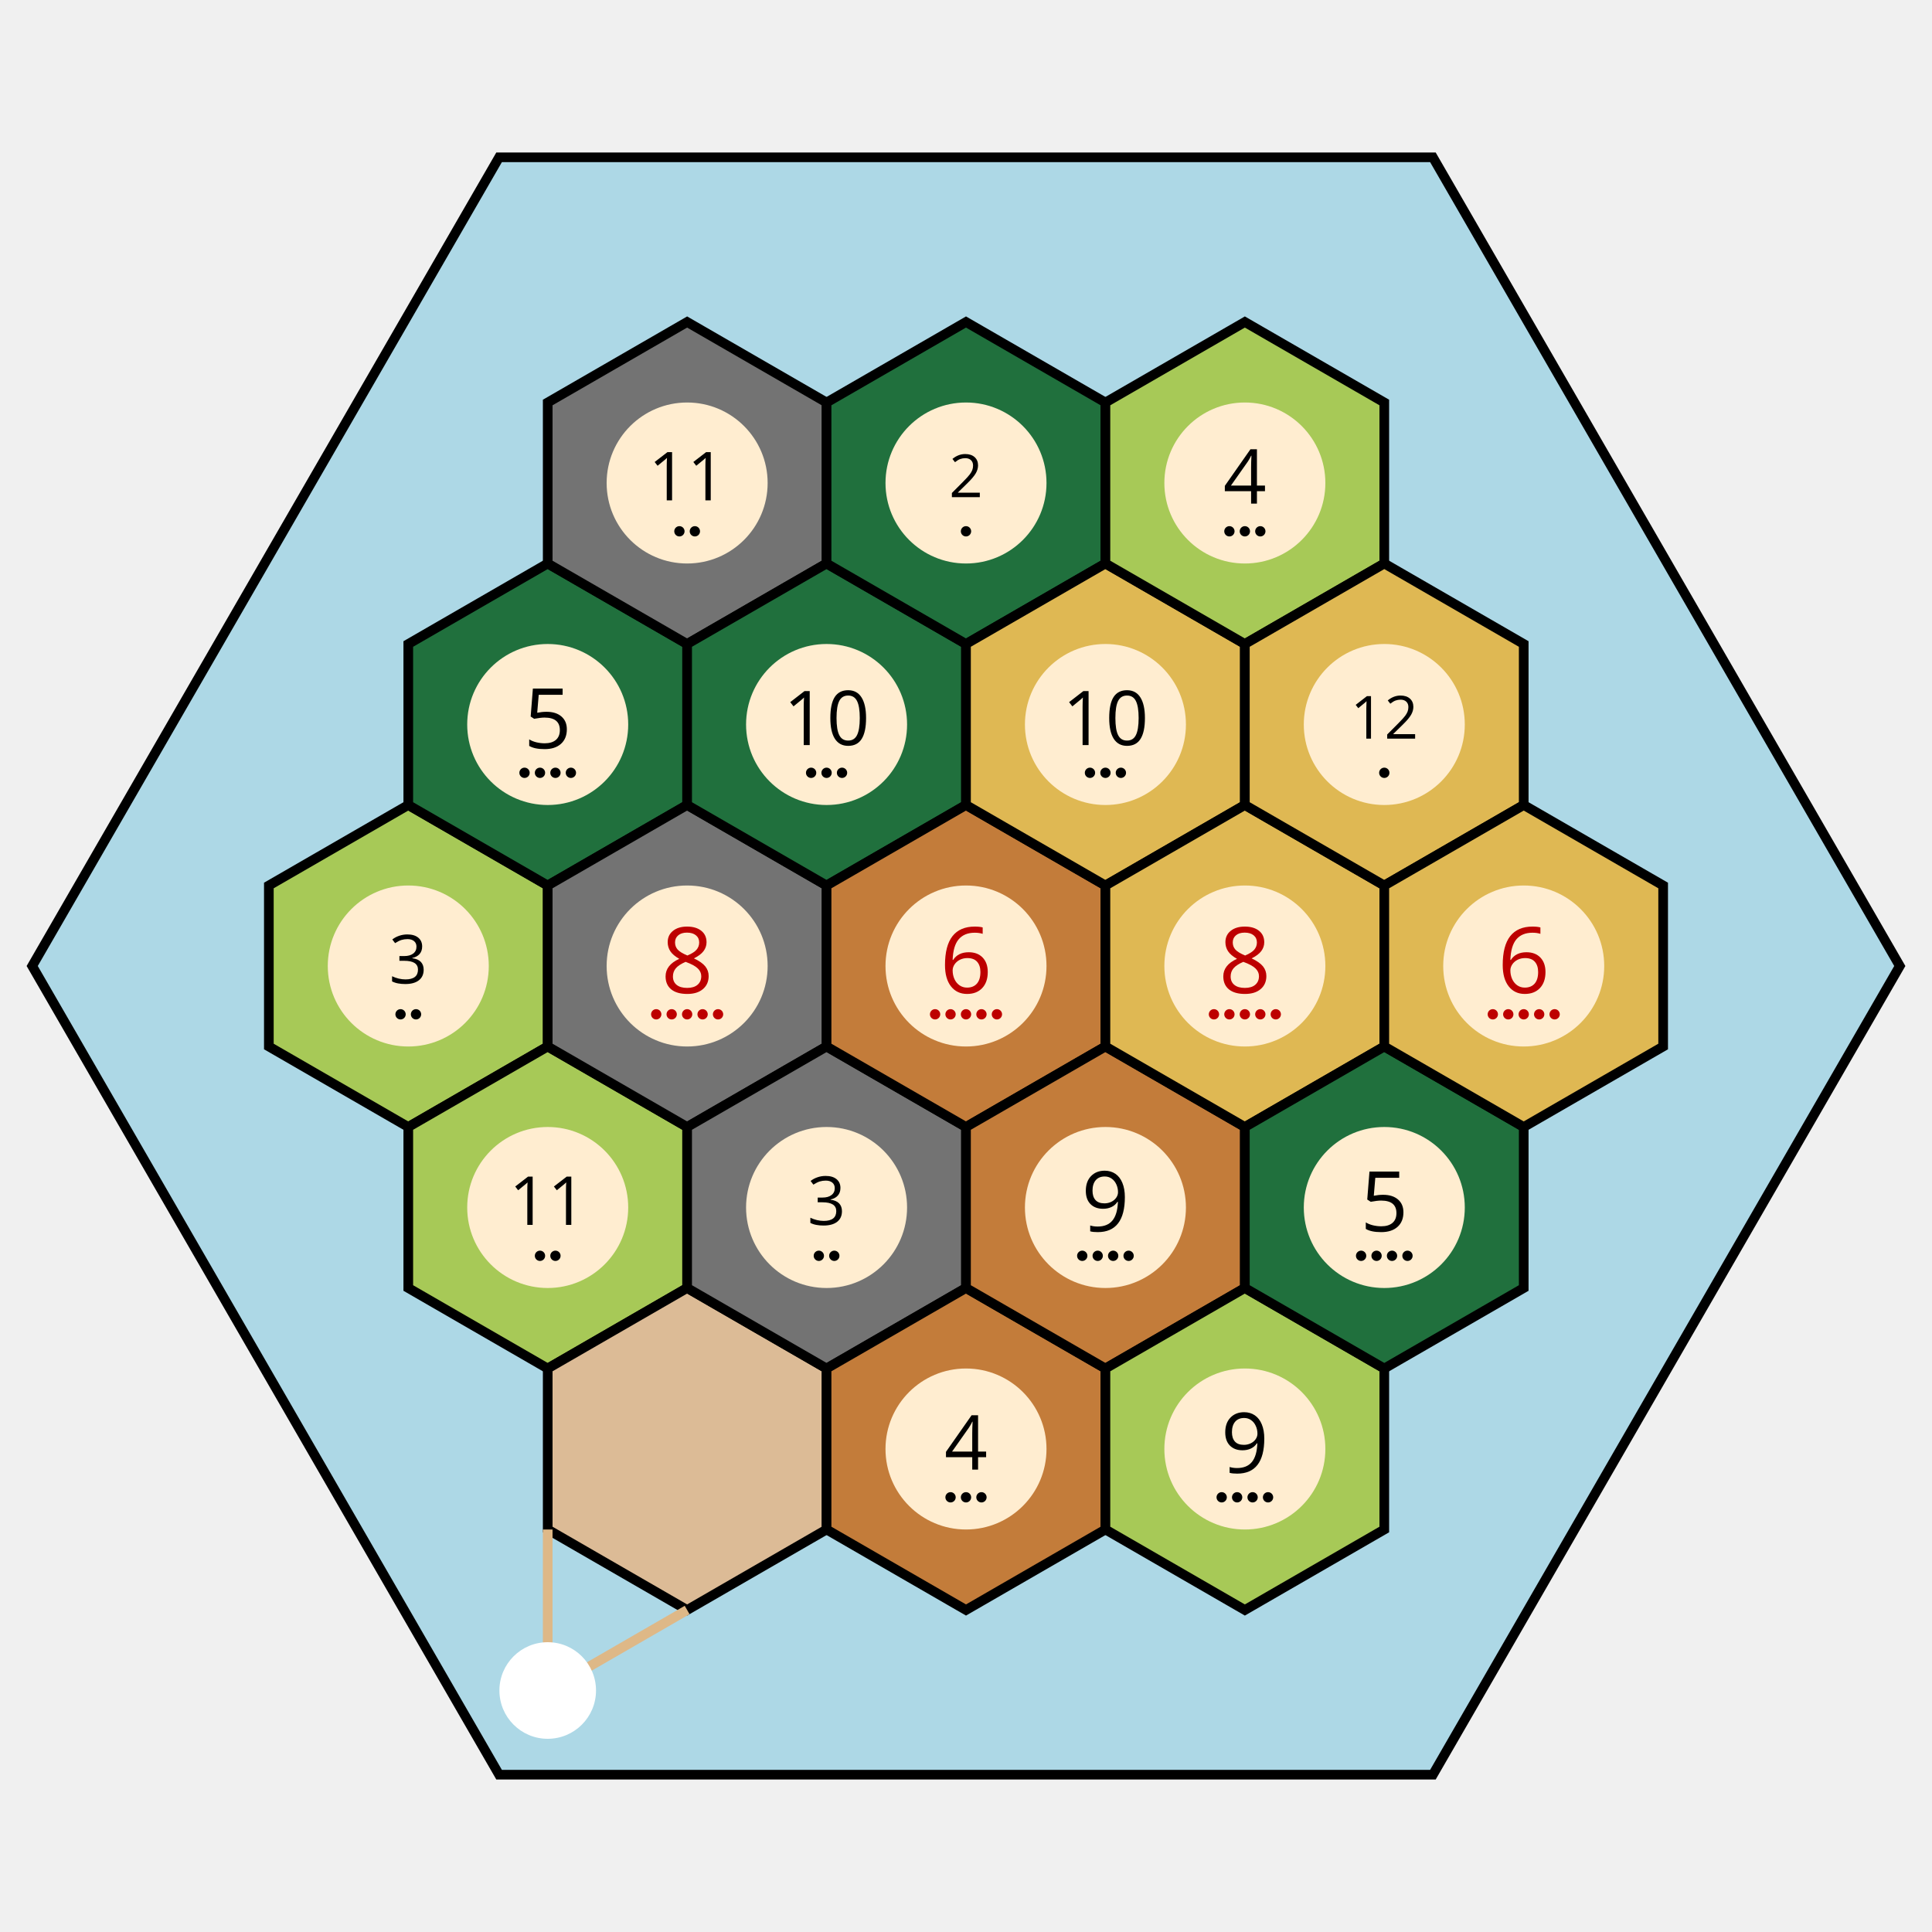
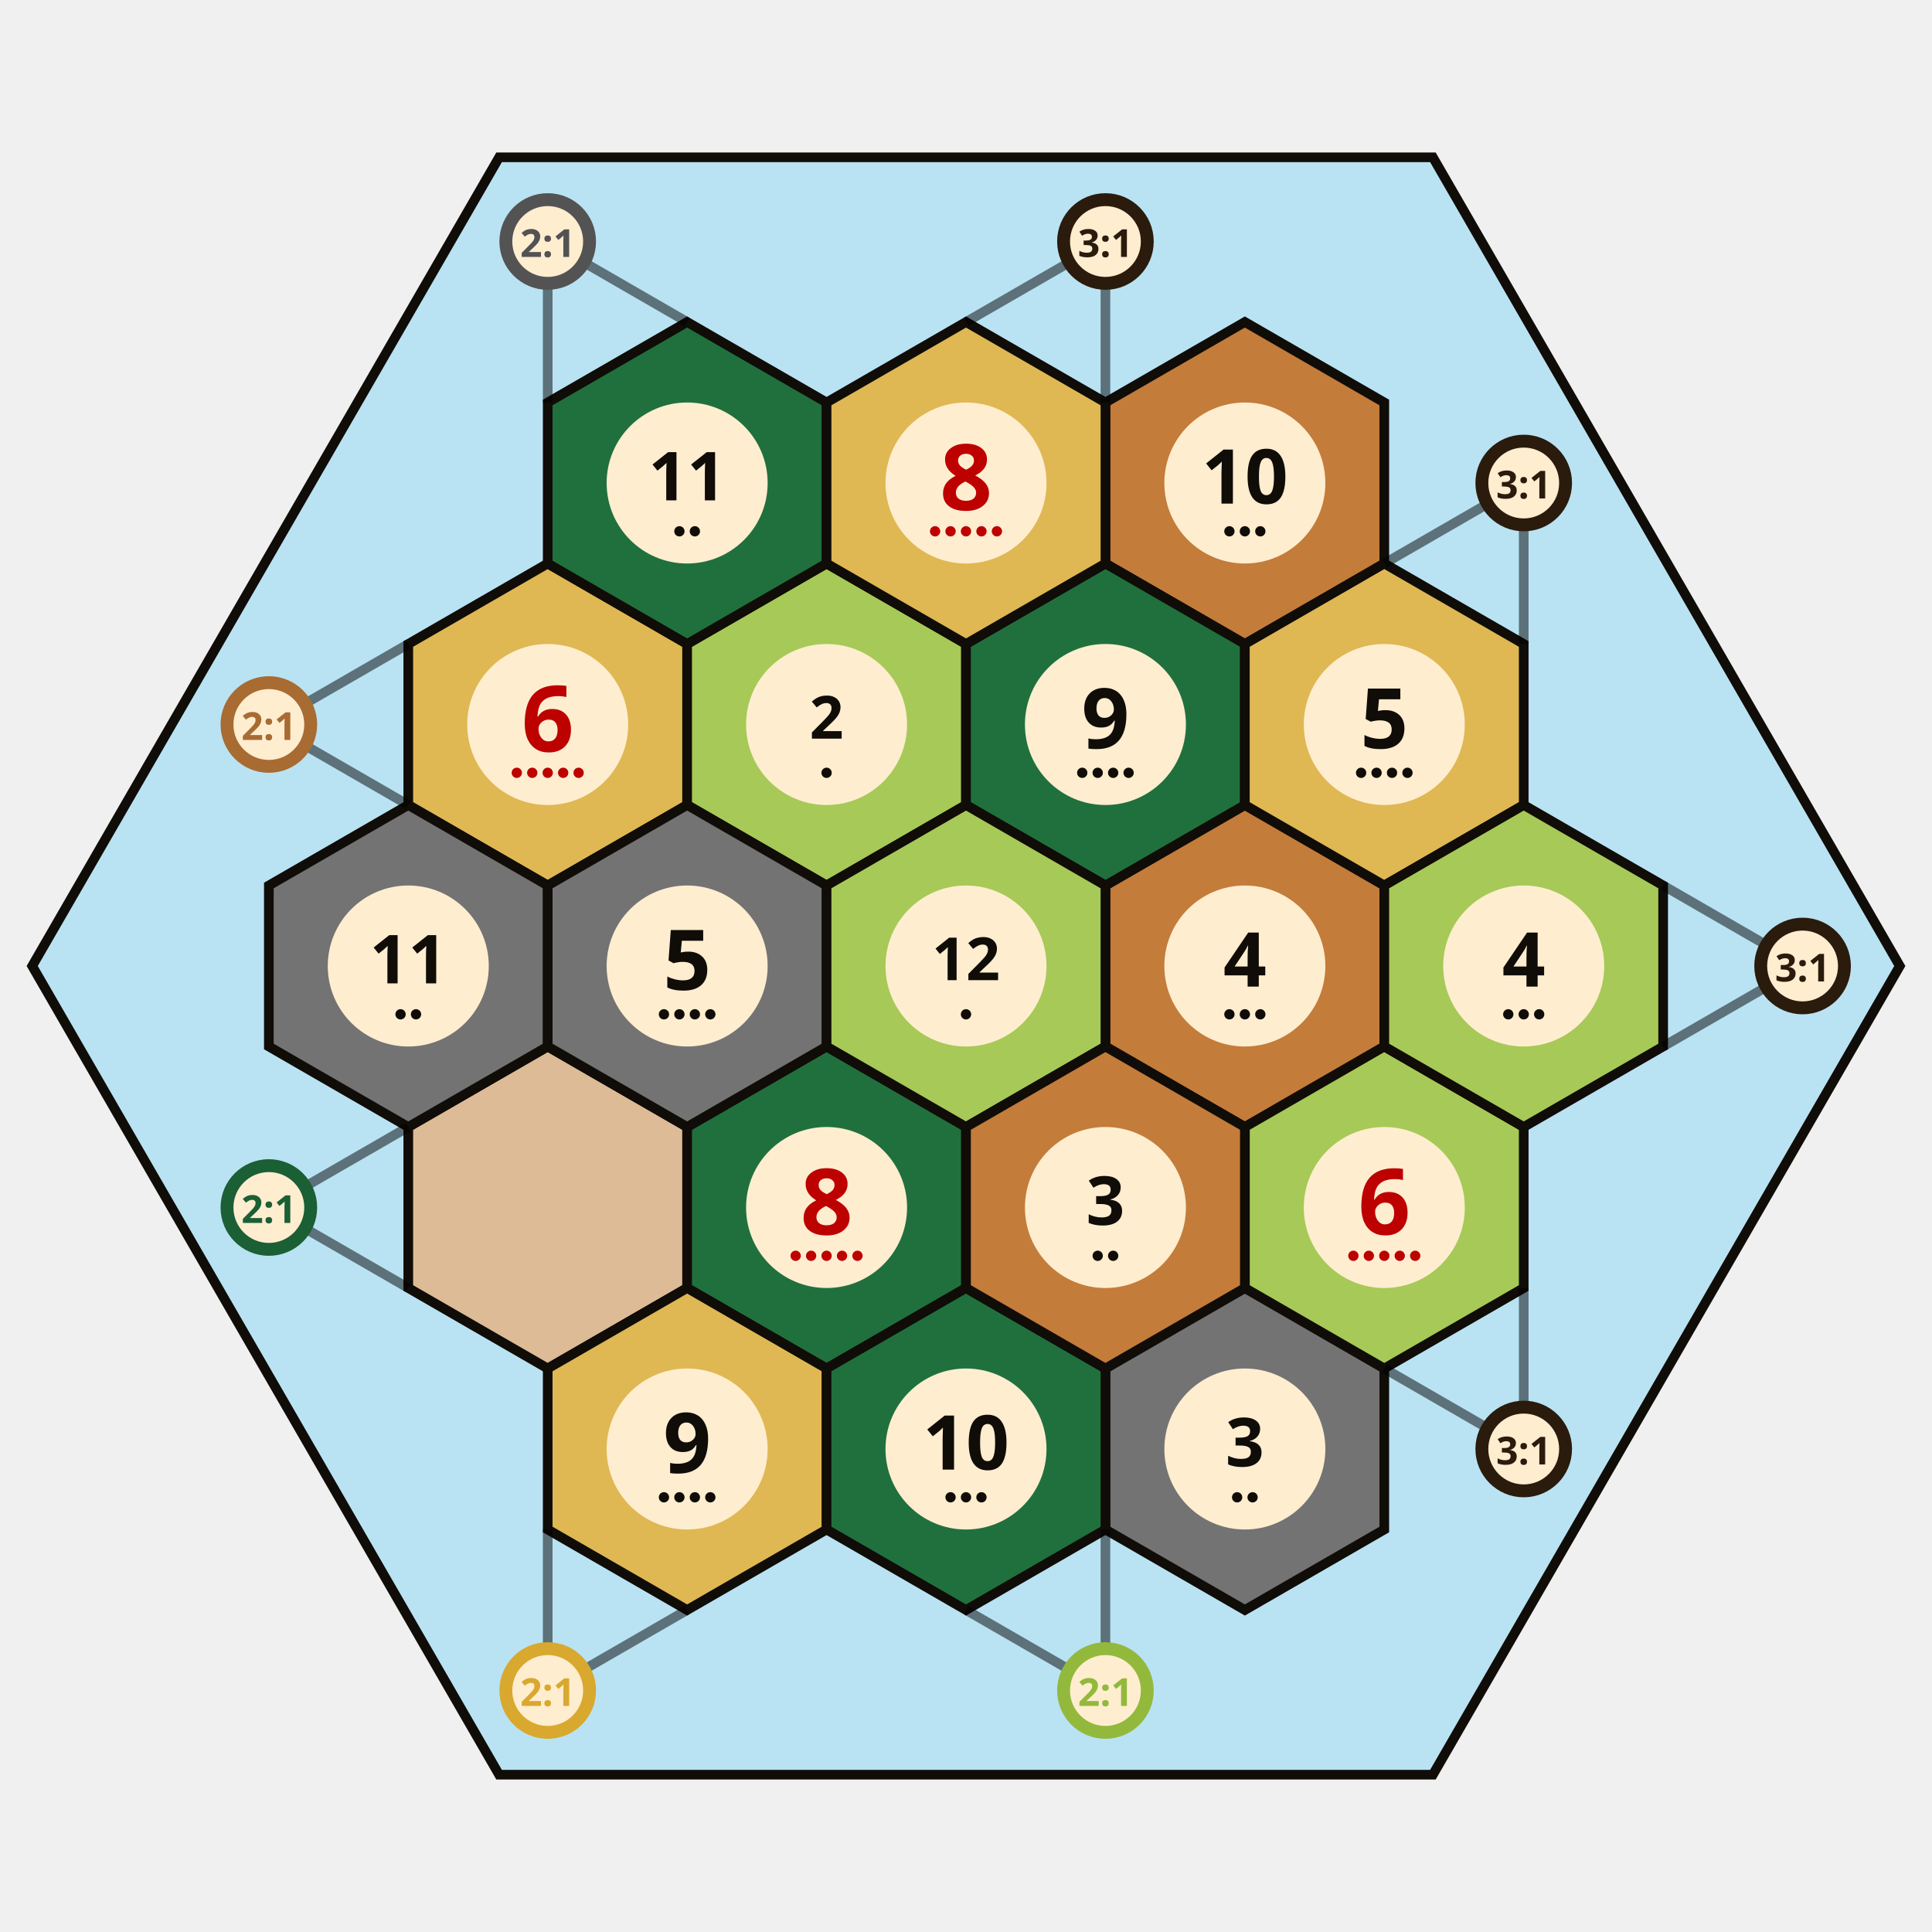
<svg xmlns="http://www.w3.org/2000/svg" width="600" height="600" viewBox="-300.0 -300.0 600 600">
  <defs>
</defs>
-   <path d="M-145,-251.147 L-290.0,-4.263256414560601e-14 L-145,251.147 L145,251.147 L290.0,1.8474111129762605e-13 L145,-251.147 Z" fill="lightblue" stroke="black" stroke-width="3" />
-   <path d="M-173.205,-50.0 L-216.506,-25 L-216.506,25 L-173.205,50.0 L-129.904,25 L-129.904,-25 Z" fill="#a7c957" stroke="black" stroke-width="3" coords="(-2, 0)" />
-   <path d="M-129.904,-125.0 L-173.205,-100.0 L-173.205,-50 L-129.904,-25.0 L-86.603,-50 L-86.603,-100 Z" fill="#20703D" stroke="black" stroke-width="3" coords="(-2, 1)" />
-   <path d="M-86.603,-200.0 L-129.904,-175.0 L-129.904,-125 L-86.603,-100.0 L-43.301,-125 L-43.301,-175 Z" fill="#737373" stroke="black" stroke-width="3" coords="(-2, 2)" />
-   <path d="M-129.904,25.0 L-173.205,50 L-173.205,100 L-129.904,125.0 L-86.603,100 L-86.603,50 Z" fill="#a7c957" stroke="black" stroke-width="3" coords="(-1, -1)" />
-   <path d="M-86.603,-50.0 L-129.904,-25 L-129.904,25 L-86.603,50.0 L-43.301,25 L-43.301,-25 Z" fill="#737373" stroke="black" stroke-width="3" coords="(-1, 0)" />
-   <path d="M-43.301,-125.0 L-86.603,-100.0 L-86.603,-50 L-43.301,-25.0 L-1.4210854715202004e-14,-50 L2.1316282072803006e-14,-100 Z" fill="#20703D" stroke="black" stroke-width="3" coords="(-1, 1)" />
-   <path d="M0.0,-200.0 L-43.301,-175.0 L-43.301,-125 L-6.123233995736766e-15,-100.0 L43.301,-125 L43.301,-175 Z" fill="#20703D" stroke="black" stroke-width="3" coords="(-1, 2)" />
-   <path d="M-86.603,100.0 L-129.904,125.0 L-129.904,175.0 L-86.603,200.0 L-43.301,175 L-43.301,125 Z" fill="#DCBB96" stroke="black" stroke-width="3" coords="(0, -2)" />
-   <path d="M-43.301,25.0 L-86.603,50 L-86.603,100 L-43.301,125.0 L-1.4210854715202004e-14,100 L2.1316282072803006e-14,50 Z" fill="#737373" stroke="black" stroke-width="3" coords="(0, -1)" />
-   <path d="M0.0,-50.0 L-43.301,-25 L-43.301,25 L-6.123233995736766e-15,50.0 L43.301,25 L43.301,-25 Z" fill="#C37C3A" stroke="black" stroke-width="3" coords="(0, 0)" />
-   <path d="M43.301,-125.0 L0.0,-100.0 L-7.105427357601002e-15,-50 L43.301,-25.0 L86.603,-50 L86.603,-100 Z" fill="#DFB853" stroke="black" stroke-width="3" coords="(0, 1)" />
-   <path d="M86.603,-200.0 L43.301,-175.0 L43.301,-125 L86.603,-100.0 L129.904,-125 L129.904,-175 Z" fill="#a7c957" stroke="black" stroke-width="3" coords="(0, 2)" />
-   <path d="M0.0,100.0 L-43.301,125.0 L-43.301,175.0 L-6.123233995736766e-15,200.0 L43.301,175 L43.301,125 Z" fill="#C37C3A" stroke="black" stroke-width="3" coords="(1, -2)" />
-   <path d="M43.301,25.0 L0.0,50 L-7.105427357601002e-15,100 L43.301,125.0 L86.603,100 L86.603,50 Z" fill="#C37C3A" stroke="black" stroke-width="3" coords="(1, -1)" />
-   <path d="M86.603,-50.0 L43.301,-25 L43.301,25 L86.603,50.0 L129.904,25 L129.904,-25 Z" fill="#DFB853" stroke="black" stroke-width="3" coords="(1, 0)" />
-   <path d="M129.904,-125.0 L86.603,-100.0 L86.603,-50 L129.904,-25.0 L173.205,-50 L173.205,-100 Z" fill="#DFB853" stroke="black" stroke-width="3" coords="(1, 1)" />
-   <path d="M86.603,100.0 L43.301,125.0 L43.301,175.0 L86.603,200.0 L129.904,175 L129.904,125 Z" fill="#a7c957" stroke="black" stroke-width="3" coords="(2, -2)" />
-   <path d="M129.904,25.0 L86.603,50 L86.603,100 L129.904,125.0 L173.205,100 L173.205,50 Z" fill="#20703D" stroke="black" stroke-width="3" coords="(2, -1)" />
-   <path d="M173.205,-50.0 L129.904,-25 L129.904,25 L173.205,50.0 L216.506,25 L216.506,-25 Z" fill="#DFB853" stroke="black" stroke-width="3" coords="(2, 0)" />
+   <path d="M-145,-251.147 L-290.0,-4.263256414560601e-14 L-145,251.147 L145,251.147 L290.0,1.8474111129762605e-13 L145,-251.147 Z" fill="#B9E3F3" stroke="#100C08" stroke-width="3" />
+   <path d="M86.603,-200.0 L43.301,-175.0 L43.301,-125 L86.603,-100.0 L129.904,-125 L129.904,-175 Z" fill="#C37C3A" stroke="#100C08" stroke-width="3" coords="(0, 2)" />
+   <path d="M86.603,-50.0 L43.301,-25 L43.301,25 L86.603,50.0 L129.904,25 L129.904,-25 Z" fill="#C37C3A" stroke="#100C08" stroke-width="3" coords="(1, 0)" />
+   <path d="M-129.904,25.0 L-173.205,50 L-173.205,100 L-129.904,125.0 L-86.603,100 L-86.603,50 Z" fill="#DCBB96" stroke="#100C08" stroke-width="3" coords="(-1, -1)" />
+   <path d="M-129.904,-125.0 L-173.205,-100.0 L-173.205,-50 L-129.904,-25.0 L-86.603,-50 L-86.603,-100 Z" fill="#DFB853" stroke="#100C08" stroke-width="3" coords="(-2, 1)" />
+   <path d="M-43.301,-125.0 L-86.603,-100.0 L-86.603,-50 L-43.301,-25.0 L-1.4210854715202004e-14,-50 L2.1316282072803006e-14,-100 Z" fill="#a7c957" stroke="#100C08" stroke-width="3" coords="(-1, 1)" />
+   <path d="M-43.301,25.0 L-86.603,50 L-86.603,100 L-43.301,125.0 L-1.4210854715202004e-14,100 L2.1316282072803006e-14,50 Z" fill="#20703D" stroke="#100C08" stroke-width="3" coords="(0, -1)" />
+   <path d="M-86.603,100.0 L-129.904,125.0 L-129.904,175.0 L-86.603,200.0 L-43.301,175 L-43.301,125 Z" fill="#DFB853" stroke="#100C08" stroke-width="3" coords="(0, -2)" />
+   <path d="M43.301,-125.0 L0.0,-100.0 L-7.105427357601002e-15,-50 L43.301,-25.0 L86.603,-50 L86.603,-100 Z" fill="#20703D" stroke="#100C08" stroke-width="3" coords="(0, 1)" />
+   <path d="M86.603,100.0 L43.301,125.0 L43.301,175.0 L86.603,200.0 L129.904,175 L129.904,125 Z" fill="#737373" stroke="#100C08" stroke-width="3" coords="(2, -2)" />
+   <path d="M129.904,25.0 L86.603,50 L86.603,100 L129.904,125.0 L173.205,100 L173.205,50 Z" fill="#a7c957" stroke="#100C08" stroke-width="3" coords="(2, -1)" />
+   <path d="M-173.205,-50.0 L-216.506,-25 L-216.506,25 L-173.205,50.0 L-129.904,25 L-129.904,-25 Z" fill="#737373" stroke="#100C08" stroke-width="3" coords="(-2, 0)" />
+   <path d="M-86.603,-50.0 L-129.904,-25 L-129.904,25 L-86.603,50.0 L-43.301,25 L-43.301,-25 Z" fill="#737373" stroke="#100C08" stroke-width="3" coords="(-1, 0)" />
+   <path d="M-86.603,-200.0 L-129.904,-175.0 L-129.904,-125 L-86.603,-100.0 L-43.301,-125 L-43.301,-175 Z" fill="#20703D" stroke="#100C08" stroke-width="3" coords="(-2, 2)" />
+   <path d="M0.0,-50.0 L-43.301,-25 L-43.301,25 L-6.123233995736766e-15,50.0 L43.301,25 L43.301,-25 Z" fill="#a7c957" stroke="#100C08" stroke-width="3" coords="(0, 0)" />
+   <path d="M129.904,-125.0 L86.603,-100.0 L86.603,-50 L129.904,-25.0 L173.205,-50 L173.205,-100 Z" fill="#DFB853" stroke="#100C08" stroke-width="3" coords="(1, 1)" />
+   <path d="M173.205,-50.0 L129.904,-25 L129.904,25 L173.205,50.0 L216.506,25 L216.506,-25 Z" fill="#a7c957" stroke="#100C08" stroke-width="3" coords="(2, 0)" />
+   <path d="M0.0,100.0 L-43.301,125.0 L-43.301,175.0 L-6.123233995736766e-15,200.0 L43.301,175 L43.301,125 Z" fill="#20703D" stroke="#100C08" stroke-width="3" coords="(1, -2)" />
+   <path d="M43.301,25.0 L0.0,50 L-7.105427357601002e-15,100 L43.301,125.0 L86.603,100 L86.603,50 Z" fill="#C37C3A" stroke="#100C08" stroke-width="3" coords="(1, -1)" />
+   <path d="M0.0,-200.0 L-43.301,-175.0 L-43.301,-125 L-6.123233995736766e-15,-100.0 L43.301,-125 L43.301,-175 Z" fill="#DFB853" stroke="#100C08" stroke-width="3" coords="(-1, 2)" />
+   <path d="M-173.205,50.0 L-216.506,75.0" stroke="black" stroke-width="3" stroke-opacity="0.5" />
+   <path d="M-173.205,100.0 L-216.506,75.0" stroke="black" stroke-width="3" stroke-opacity="0.5" />
+   <path d="M-7.105427357601002e-15,200.0 L43.301,225.0" stroke="black" stroke-width="3" stroke-opacity="0.5" />
+   <path d="M43.301,175.0 L43.301,225.0" stroke="black" stroke-width="3" stroke-opacity="0.5" />
+   <path d="M-129.904,175.0 L-129.904,225.0" stroke="black" stroke-width="3" stroke-opacity="0.5" />
+   <path d="M-86.603,200.0 L-129.904,225.0" stroke="black" stroke-width="3" stroke-opacity="0.5" />
+   <path d="M129.904,125.0 L173.205,150.0" stroke="black" stroke-width="3" stroke-opacity="0.5" />
+   <path d="M173.205,100.0 L173.205,150.0" stroke="black" stroke-width="3" stroke-opacity="0.5" />
+   <path d="M43.301,-175.0 L43.301,-225.0" stroke="black" stroke-width="3" stroke-opacity="0.5" />
+   <path d="M7.105427357601002e-15,-200.0 L43.301,-225.0" stroke="black" stroke-width="3" stroke-opacity="0.5" />
+   <path d="M216.506,25.0 L259.808,-4.263256414560601e-14" stroke="black" stroke-width="3" stroke-opacity="0.5" />
+   <path d="M216.506,-25.0 L259.808,-4.263256414560601e-14" stroke="black" stroke-width="3" stroke-opacity="0.5" />
+   <path d="M173.205,-100.0 L173.205,-150.0" stroke="black" stroke-width="3" stroke-opacity="0.5" />
+   <path d="M129.904,-125.0 L173.205,-150.0" stroke="black" stroke-width="3" stroke-opacity="0.5" />
+   <path d="M-86.603,-200.0 L-129.904,-225.0" stroke="black" stroke-width="3" stroke-opacity="0.5" />
+   <path d="M-129.904,-175.0 L-129.904,-225.0" stroke="black" stroke-width="3" stroke-opacity="0.5" />
+   <path d="M-173.205,-100.0 L-216.506,-75.0" stroke="black" stroke-width="3" stroke-opacity="0.5" />
+   <path d="M-173.205,-50.0 L-216.506,-75.0" stroke="black" stroke-width="3" stroke-opacity="0.5" />
+   <circle cx="86.603" cy="-150.0" r="25.0" fill="#FFEDD0" />
+   <circle cx="86.603" cy="-0.0" r="25.0" fill="#FFEDD0" />
+   <circle cx="-129.904" cy="-75.0" r="25.0" fill="#FFEDD0" />
+   <circle cx="-43.301" cy="-75.0" r="25.0" fill="#FFEDD0" />
+   <circle cx="-43.301" cy="75.0" r="25.0" fill="#FFEDD0" />
+   <circle cx="-86.603" cy="150.0" r="25.0" fill="#FFEDD0" />
+   <circle cx="43.301" cy="-75.0" r="25.0" fill="#FFEDD0" />
+   <circle cx="86.603" cy="150.0" r="25.0" fill="#FFEDD0" />
+   <circle cx="129.904" cy="75.0" r="25.0" fill="#FFEDD0" />
  <circle cx="-173.205" cy="-0.0" r="25.0" fill="#FFEDD0" />
-   <text x="-173.205" y="-3.0" font-size="21.0" font-family="Open Sans" fill="#000000" text-anchor="middle" dy="0.4em">3</text>
-   <circle cx="-170.805" cy="15.0" r="1.6" fill="#000000" />
-   <circle cx="-175.605" cy="15.0" r="1.6" fill="#000000" />
-   <circle cx="-129.904" cy="-75.0" r="25.0" fill="#FFEDD0" />
-   <text x="-129.904" y="-78.0" font-size="26.0" font-family="Open Sans" fill="#000000" text-anchor="middle" dy="0.4em">5</text>
-   <circle cx="-127.504" cy="-60.0" r="1.6" fill="#000000" />
-   <circle cx="-132.304" cy="-60.0" r="1.6" fill="#000000" />
-   <circle cx="-122.704" cy="-60.0" r="1.6" fill="#000000" />
-   <circle cx="-137.104" cy="-60.0" r="1.6" fill="#000000" />
+   <circle cx="-86.603" cy="-0.0" r="25.0" fill="#FFEDD0" />
  <circle cx="-86.603" cy="-150.0" r="25.0" fill="#FFEDD0" />
-   <text x="-86.603" y="-153.0" font-size="21.0" font-family="Open Sans" fill="#000000" text-anchor="middle" dy="0.4em">11</text>
-   <circle cx="-84.203" cy="-135.0" r="1.6" fill="#000000" />
-   <circle cx="-89.003" cy="-135.0" r="1.6" fill="#000000" />
-   <circle cx="-129.904" cy="75.0" r="25.0" fill="#FFEDD0" />
-   <text x="-129.904" y="72.0" font-size="21.0" font-family="Open Sans" fill="#000000" text-anchor="middle" dy="0.4em">11</text>
-   <circle cx="-127.504" cy="90.0" r="1.6" fill="#000000" />
-   <circle cx="-132.304" cy="90.0" r="1.6" fill="#000000" />
-   <circle cx="-86.603" cy="-0.0" r="25.0" fill="#FFEDD0" />
-   <text x="-86.603" y="-3.0" font-size="28.5" font-family="Open Sans" fill="#BD0000" text-anchor="middle" dy="0.4em">8</text>
-   <circle cx="-86.603" cy="15.0" r="1.6" fill="#BD0000" />
-   <circle cx="-81.803" cy="15.0" r="1.6" fill="#BD0000" />
-   <circle cx="-91.403" cy="15.0" r="1.6" fill="#BD0000" />
-   <circle cx="-77.003" cy="15.0" r="1.6" fill="#BD0000" />
-   <circle cx="-96.203" cy="15.0" r="1.6" fill="#BD0000" />
-   <circle cx="-43.301" cy="-75.0" r="25.0" fill="#FFEDD0" />
-   <text x="-43.301" y="-78.0" font-size="23.5" font-family="Open Sans" fill="#000000" text-anchor="middle" dy="0.4em">10</text>
-   <circle cx="-43.301" cy="-60.0" r="1.6" fill="#000000" />
-   <circle cx="-38.501" cy="-60.0" r="1.6" fill="#000000" />
-   <circle cx="-48.101" cy="-60.0" r="1.6" fill="#000000" />
+   <circle cx="0.0" cy="-0.0" r="25.0" fill="#FFEDD0" />
+   <circle cx="129.904" cy="-75.0" r="25.0" fill="#FFEDD0" />
+   <circle cx="173.205" cy="-0.0" r="25.0" fill="#FFEDD0" />
+   <circle cx="0.0" cy="150.0" r="25.0" fill="#FFEDD0" />
+   <circle cx="43.301" cy="75.0" r="25.0" fill="#FFEDD0" />
  <circle cx="0.0" cy="-150.0" r="25.0" fill="#FFEDD0" />
-   <text x="0.0" y="-153.0" font-size="18.5" font-family="Open Sans" fill="#000000" text-anchor="middle" dy="0.4em">2</text>
-   <circle cx="0.0" cy="-135.0" r="1.6" fill="#000000" />
-   <circle cx="-43.301" cy="75.0" r="25.0" fill="#FFEDD0" />
-   <text x="-43.301" y="72.0" font-size="21.0" font-family="Open Sans" fill="#000000" text-anchor="middle" dy="0.4em">3</text>
-   <circle cx="-40.901" cy="90.0" r="1.6" fill="#000000" />
-   <circle cx="-45.701" cy="90.0" r="1.6" fill="#000000" />
-   <circle cx="0.0" cy="-0.0" r="25.0" fill="#FFEDD0" />
-   <text x="0.0" y="-3.0" font-size="28.5" font-family="Open Sans" fill="#BD0000" text-anchor="middle" dy="0.4em">6</text>
-   <circle cx="0.0" cy="15.0" r="1.6" fill="#BD0000" />
-   <circle cx="4.8" cy="15.0" r="1.6" fill="#BD0000" />
-   <circle cx="-4.8" cy="15.0" r="1.6" fill="#BD0000" />
-   <circle cx="9.6" cy="15.0" r="1.6" fill="#BD0000" />
-   <circle cx="-9.6" cy="15.0" r="1.6" fill="#BD0000" />
-   <circle cx="43.301" cy="-75.0" r="25.0" fill="#FFEDD0" />
-   <text x="43.301" y="-78.0" font-size="23.5" font-family="Open Sans" fill="#000000" text-anchor="middle" dy="0.4em">10</text>
-   <circle cx="43.301" cy="-60.0" r="1.6" fill="#000000" />
-   <circle cx="48.101" cy="-60.0" r="1.6" fill="#000000" />
-   <circle cx="38.501" cy="-60.0" r="1.6" fill="#000000" />
-   <circle cx="86.603" cy="-150.0" r="25.0" fill="#FFEDD0" />
-   <text x="86.603" y="-153.0" font-size="23.5" font-family="Open Sans" fill="#000000" text-anchor="middle" dy="0.4em">4</text>
-   <circle cx="86.603" cy="-135.0" r="1.6" fill="#000000" />
-   <circle cx="91.403" cy="-135.0" r="1.6" fill="#000000" />
-   <circle cx="81.803" cy="-135.0" r="1.6" fill="#000000" />
-   <circle cx="0.0" cy="150.0" r="25.0" fill="#FFEDD0" />
-   <text x="0.0" y="147.0" font-size="23.5" font-family="Open Sans" fill="#000000" text-anchor="middle" dy="0.4em">4</text>
-   <circle cx="0.0" cy="165.0" r="1.6" fill="#000000" />
-   <circle cx="4.8" cy="165.0" r="1.6" fill="#000000" />
-   <circle cx="-4.8" cy="165.0" r="1.6" fill="#000000" />
-   <circle cx="43.301" cy="75.0" r="25.0" fill="#FFEDD0" />
-   <text x="43.301" y="72.0" font-size="26.0" font-family="Open Sans" fill="#000000" text-anchor="middle" dy="0.4em">9</text>
-   <circle cx="45.701" cy="90.0" r="1.6" fill="#000000" />
-   <circle cx="40.901" cy="90.0" r="1.6" fill="#000000" />
-   <circle cx="50.501" cy="90.0" r="1.6" fill="#000000" />
-   <circle cx="36.101" cy="90.0" r="1.6" fill="#000000" />
-   <circle cx="86.603" cy="-0.0" r="25.0" fill="#FFEDD0" />
-   <text x="86.603" y="-3.0" font-size="28.5" font-family="Open Sans" fill="#BD0000" text-anchor="middle" dy="0.4em">8</text>
-   <circle cx="86.603" cy="15.0" r="1.6" fill="#BD0000" />
-   <circle cx="91.403" cy="15.0" r="1.6" fill="#BD0000" />
-   <circle cx="81.803" cy="15.0" r="1.6" fill="#BD0000" />
-   <circle cx="96.203" cy="15.0" r="1.6" fill="#BD0000" />
-   <circle cx="77.003" cy="15.0" r="1.6" fill="#BD0000" />
-   <circle cx="129.904" cy="-75.0" r="25.0" fill="#FFEDD0" />
-   <text x="129.904" y="-78.0" font-size="18.5" font-family="Open Sans" fill="#000000" text-anchor="middle" dy="0.4em">12</text>
-   <circle cx="129.904" cy="-60.0" r="1.6" fill="#000000" />
-   <circle cx="86.603" cy="150.0" r="25.0" fill="#FFEDD0" />
-   <text x="86.603" y="147.0" font-size="26.0" font-family="Open Sans" fill="#000000" text-anchor="middle" dy="0.4em">9</text>
-   <circle cx="89.003" cy="165.0" r="1.6" fill="#000000" />
-   <circle cx="84.203" cy="165.0" r="1.6" fill="#000000" />
-   <circle cx="93.803" cy="165.0" r="1.6" fill="#000000" />
-   <circle cx="79.403" cy="165.0" r="1.6" fill="#000000" />
-   <circle cx="129.904" cy="75.0" r="25.0" fill="#FFEDD0" />
-   <text x="129.904" y="72.0" font-size="26.0" font-family="Open Sans" fill="#000000" text-anchor="middle" dy="0.4em">5</text>
-   <circle cx="132.304" cy="90.0" r="1.6" fill="#000000" />
-   <circle cx="127.504" cy="90.0" r="1.6" fill="#000000" />
-   <circle cx="137.104" cy="90.0" r="1.6" fill="#000000" />
-   <circle cx="122.704" cy="90.0" r="1.6" fill="#000000" />
-   <circle cx="173.205" cy="-0.0" r="25.0" fill="#FFEDD0" />
-   <text x="173.205" y="-3.0" font-size="28.5" font-family="Open Sans" fill="#BD0000" text-anchor="middle" dy="0.4em">6</text>
-   <circle cx="173.205" cy="15.0" r="1.6" fill="#BD0000" />
-   <circle cx="178.005" cy="15.0" r="1.6" fill="#BD0000" />
-   <circle cx="168.405" cy="15.0" r="1.6" fill="#BD0000" />
-   <circle cx="182.805" cy="15.0" r="1.6" fill="#BD0000" />
-   <circle cx="163.605" cy="15.0" r="1.6" fill="#BD0000" />
-   <text x="-129.904" y="225" font-size="15" text-anchor="middle" dy="0.4em">3:1</text>
-   <path d="M-129.904,175.0 L-129.904,225" stroke="#DEB887" stroke-width="3" />
-   <path d="M-86.603,200.0 L-129.904,225" stroke="#DEB887" stroke-width="3" />
-   <circle cx="-129.904" cy="225" r="15" fill="white" />
+   <text x="86.603" y="-153.0" font-size="23.5" font-family="Open Sans" fill="#100C08" font-weight="bold" text-anchor="middle" dy="0.4em">10</text>
+   <circle cx="86.603" cy="-135.0" r="1.6" fill="#100C08" />
+   <circle cx="91.403" cy="-135.0" r="1.6" fill="#100C08" />
+   <circle cx="81.803" cy="-135.0" r="1.6" fill="#100C08" />
+   <text x="86.603" y="-3.0" font-size="23.5" font-family="Open Sans" fill="#100C08" font-weight="bold" text-anchor="middle" dy="0.4em">4</text>
+   <circle cx="86.603" cy="15.0" r="1.6" fill="#100C08" />
+   <circle cx="91.403" cy="15.0" r="1.6" fill="#100C08" />
+   <circle cx="81.803" cy="15.0" r="1.6" fill="#100C08" />
+   <text x="-129.904" y="-78.0" font-size="28.5" font-family="Open Sans" fill="#BD0000" font-weight="bold" text-anchor="middle" dy="0.4em">6</text>
+   <circle cx="-129.904" cy="-60.0" r="1.6" fill="#BD0000" />
+   <circle cx="-125.104" cy="-60.0" r="1.6" fill="#BD0000" />
+   <circle cx="-134.704" cy="-60.0" r="1.6" fill="#BD0000" />
+   <circle cx="-120.304" cy="-60.0" r="1.6" fill="#BD0000" />
+   <circle cx="-139.504" cy="-60.0" r="1.6" fill="#BD0000" />
+   <text x="-43.301" y="-78.0" font-size="18.5" font-family="Open Sans" fill="#100C08" font-weight="bold" text-anchor="middle" dy="0.4em">2</text>
+   <circle cx="-43.301" cy="-60.0" r="1.6" fill="#100C08" />
+   <text x="-43.301" y="72.0" font-size="28.5" font-family="Open Sans" fill="#BD0000" font-weight="bold" text-anchor="middle" dy="0.4em">8</text>
+   <circle cx="-43.301" cy="90.0" r="1.6" fill="#BD0000" />
+   <circle cx="-38.501" cy="90.0" r="1.6" fill="#BD0000" />
+   <circle cx="-48.101" cy="90.0" r="1.6" fill="#BD0000" />
+   <circle cx="-33.701" cy="90.0" r="1.6" fill="#BD0000" />
+   <circle cx="-52.901" cy="90.0" r="1.6" fill="#BD0000" />
+   <text x="-86.603" y="147.0" font-size="26.0" font-family="Open Sans" fill="#100C08" font-weight="bold" text-anchor="middle" dy="0.4em">9</text>
+   <circle cx="-84.203" cy="165.0" r="1.6" fill="#100C08" />
+   <circle cx="-89.003" cy="165.0" r="1.6" fill="#100C08" />
+   <circle cx="-79.403" cy="165.0" r="1.6" fill="#100C08" />
+   <circle cx="-93.803" cy="165.0" r="1.6" fill="#100C08" />
+   <text x="43.301" y="-78.0" font-size="26.0" font-family="Open Sans" fill="#100C08" font-weight="bold" text-anchor="middle" dy="0.4em">9</text>
+   <circle cx="45.701" cy="-60.0" r="1.6" fill="#100C08" />
+   <circle cx="40.901" cy="-60.0" r="1.6" fill="#100C08" />
+   <circle cx="50.501" cy="-60.0" r="1.6" fill="#100C08" />
+   <circle cx="36.101" cy="-60.0" r="1.6" fill="#100C08" />
+   <text x="86.603" y="147.0" font-size="21.0" font-family="Open Sans" fill="#100C08" font-weight="bold" text-anchor="middle" dy="0.4em">3</text>
+   <circle cx="89.003" cy="165.0" r="1.6" fill="#100C08" />
+   <circle cx="84.203" cy="165.0" r="1.6" fill="#100C08" />
+   <text x="129.904" y="72.0" font-size="28.5" font-family="Open Sans" fill="#BD0000" font-weight="bold" text-anchor="middle" dy="0.4em">6</text>
+   <circle cx="129.904" cy="90.0" r="1.6" fill="#BD0000" />
+   <circle cx="134.704" cy="90.0" r="1.6" fill="#BD0000" />
+   <circle cx="125.104" cy="90.0" r="1.6" fill="#BD0000" />
+   <circle cx="139.504" cy="90.0" r="1.6" fill="#BD0000" />
+   <circle cx="120.304" cy="90.0" r="1.6" fill="#BD0000" />
+   <text x="-173.205" y="-3.0" font-size="21.0" font-family="Open Sans" fill="#100C08" font-weight="bold" text-anchor="middle" dy="0.4em">11</text>
+   <circle cx="-170.805" cy="15.0" r="1.6" fill="#100C08" />
+   <circle cx="-175.605" cy="15.0" r="1.6" fill="#100C08" />
+   <text x="-86.603" y="-3.0" font-size="26.0" font-family="Open Sans" fill="#100C08" font-weight="bold" text-anchor="middle" dy="0.4em">5</text>
+   <circle cx="-84.203" cy="15.0" r="1.6" fill="#100C08" />
+   <circle cx="-89.003" cy="15.0" r="1.6" fill="#100C08" />
+   <circle cx="-79.403" cy="15.0" r="1.6" fill="#100C08" />
+   <circle cx="-93.803" cy="15.0" r="1.6" fill="#100C08" />
+   <text x="-86.603" y="-153.0" font-size="21.0" font-family="Open Sans" fill="#100C08" font-weight="bold" text-anchor="middle" dy="0.4em">11</text>
+   <circle cx="-84.203" cy="-135.0" r="1.6" fill="#100C08" />
+   <circle cx="-89.003" cy="-135.0" r="1.6" fill="#100C08" />
+   <text x="0.0" y="-3.0" font-size="18.5" font-family="Open Sans" fill="#100C08" font-weight="bold" text-anchor="middle" dy="0.4em">12</text>
+   <circle cx="0.0" cy="15.0" r="1.6" fill="#100C08" />
+   <text x="129.904" y="-78.0" font-size="26.0" font-family="Open Sans" fill="#100C08" font-weight="bold" text-anchor="middle" dy="0.4em">5</text>
+   <circle cx="132.304" cy="-60.0" r="1.6" fill="#100C08" />
+   <circle cx="127.504" cy="-60.0" r="1.6" fill="#100C08" />
+   <circle cx="137.104" cy="-60.0" r="1.6" fill="#100C08" />
+   <circle cx="122.704" cy="-60.0" r="1.6" fill="#100C08" />
+   <text x="173.205" y="-3.0" font-size="23.5" font-family="Open Sans" fill="#100C08" font-weight="bold" text-anchor="middle" dy="0.4em">4</text>
+   <circle cx="173.205" cy="15.0" r="1.6" fill="#100C08" />
+   <circle cx="178.005" cy="15.0" r="1.6" fill="#100C08" />
+   <circle cx="168.405" cy="15.0" r="1.6" fill="#100C08" />
+   <text x="0.0" y="147.0" font-size="23.5" font-family="Open Sans" fill="#100C08" font-weight="bold" text-anchor="middle" dy="0.4em">10</text>
+   <circle cx="0.0" cy="165.0" r="1.6" fill="#100C08" />
+   <circle cx="4.8" cy="165.0" r="1.6" fill="#100C08" />
+   <circle cx="-4.8" cy="165.0" r="1.6" fill="#100C08" />
+   <text x="43.301" y="72.0" font-size="21.0" font-family="Open Sans" fill="#100C08" font-weight="bold" text-anchor="middle" dy="0.4em">3</text>
+   <circle cx="45.701" cy="90.0" r="1.6" fill="#100C08" />
+   <circle cx="40.901" cy="90.0" r="1.6" fill="#100C08" />
+   <text x="0.0" y="-153.0" font-size="28.5" font-family="Open Sans" fill="#BD0000" font-weight="bold" text-anchor="middle" dy="0.4em">8</text>
+   <circle cx="0.0" cy="-135.0" r="1.6" fill="#BD0000" />
+   <circle cx="4.8" cy="-135.0" r="1.6" fill="#BD0000" />
+   <circle cx="-4.8" cy="-135.0" r="1.6" fill="#BD0000" />
+   <circle cx="9.6" cy="-135.0" r="1.6" fill="#BD0000" />
+   <circle cx="-9.6" cy="-135.0" r="1.6" fill="#BD0000" />
+   <circle cx="-216.506" cy="75.0" r="13" fill="#FFEDD0" fill-opacity="1" stroke="#1B5F34" stroke-width="4" />
+   <circle cx="43.301" cy="225.0" r="13" fill="#FFEDD0" fill-opacity="1" stroke="#93B93C" stroke-width="4" />
+   <circle cx="-129.904" cy="225.0" r="13" fill="#FFEDD0" fill-opacity="1" stroke="#D9A82E" stroke-width="4" />
+   <circle cx="173.205" cy="150.0" r="13" fill="#FFEDD0" fill-opacity="1" stroke="#2A1B0D" stroke-width="4" />
+   <circle cx="43.301" cy="-225.0" r="13" fill="#FFEDD0" fill-opacity="1" stroke="#2A1B0D" stroke-width="4" />
+   <circle cx="259.808" cy="-4.263256414560601e-14" r="13" fill="#FFEDD0" fill-opacity="1" stroke="#2A1B0D" stroke-width="4" />
+   <circle cx="173.205" cy="-150.0" r="13" fill="#FFEDD0" fill-opacity="1" stroke="#2A1B0D" stroke-width="4" />
+   <circle cx="-129.904" cy="-225.0" r="13" fill="#FFEDD0" fill-opacity="1" stroke="#535353" stroke-width="4" />
+   <circle cx="-216.506" cy="-75.0" r="13" fill="#FFEDD0" fill-opacity="1" stroke="#A86B32" stroke-width="4" />
+   <text x="-216.506" y="75.0" font-size="12" fill="#1B5F34" font-family="Open Sans" font-weight="bold" text-anchor="middle" dy="0.4em">2:1</text>
+   <text x="43.301" y="225.0" font-size="12" fill="#93B93C" font-family="Open Sans" font-weight="bold" text-anchor="middle" dy="0.4em">2:1</text>
+   <text x="-129.904" y="225.0" font-size="12" fill="#D9A82E" font-family="Open Sans" font-weight="bold" text-anchor="middle" dy="0.4em">2:1</text>
+   <text x="173.205" y="150.0" font-size="12" fill="#2A1B0D" font-family="Open Sans" font-weight="bold" text-anchor="middle" dy="0.4em">3:1</text>
+   <text x="43.301" y="-225.0" font-size="12" fill="#2A1B0D" font-family="Open Sans" font-weight="bold" text-anchor="middle" dy="0.4em">3:1</text>
+   <text x="259.808" y="-4.263256414560601e-14" font-size="12" fill="#2A1B0D" font-family="Open Sans" font-weight="bold" text-anchor="middle" dy="0.4em">3:1</text>
+   <text x="173.205" y="-150.0" font-size="12" fill="#2A1B0D" font-family="Open Sans" font-weight="bold" text-anchor="middle" dy="0.4em">3:1</text>
+   <text x="-129.904" y="-225.0" font-size="12" fill="#535353" font-family="Open Sans" font-weight="bold" text-anchor="middle" dy="0.4em">2:1</text>
+   <text x="-216.506" y="-75.0" font-size="12" fill="#A86B32" font-family="Open Sans" font-weight="bold" text-anchor="middle" dy="0.4em">2:1</text>
</svg>
